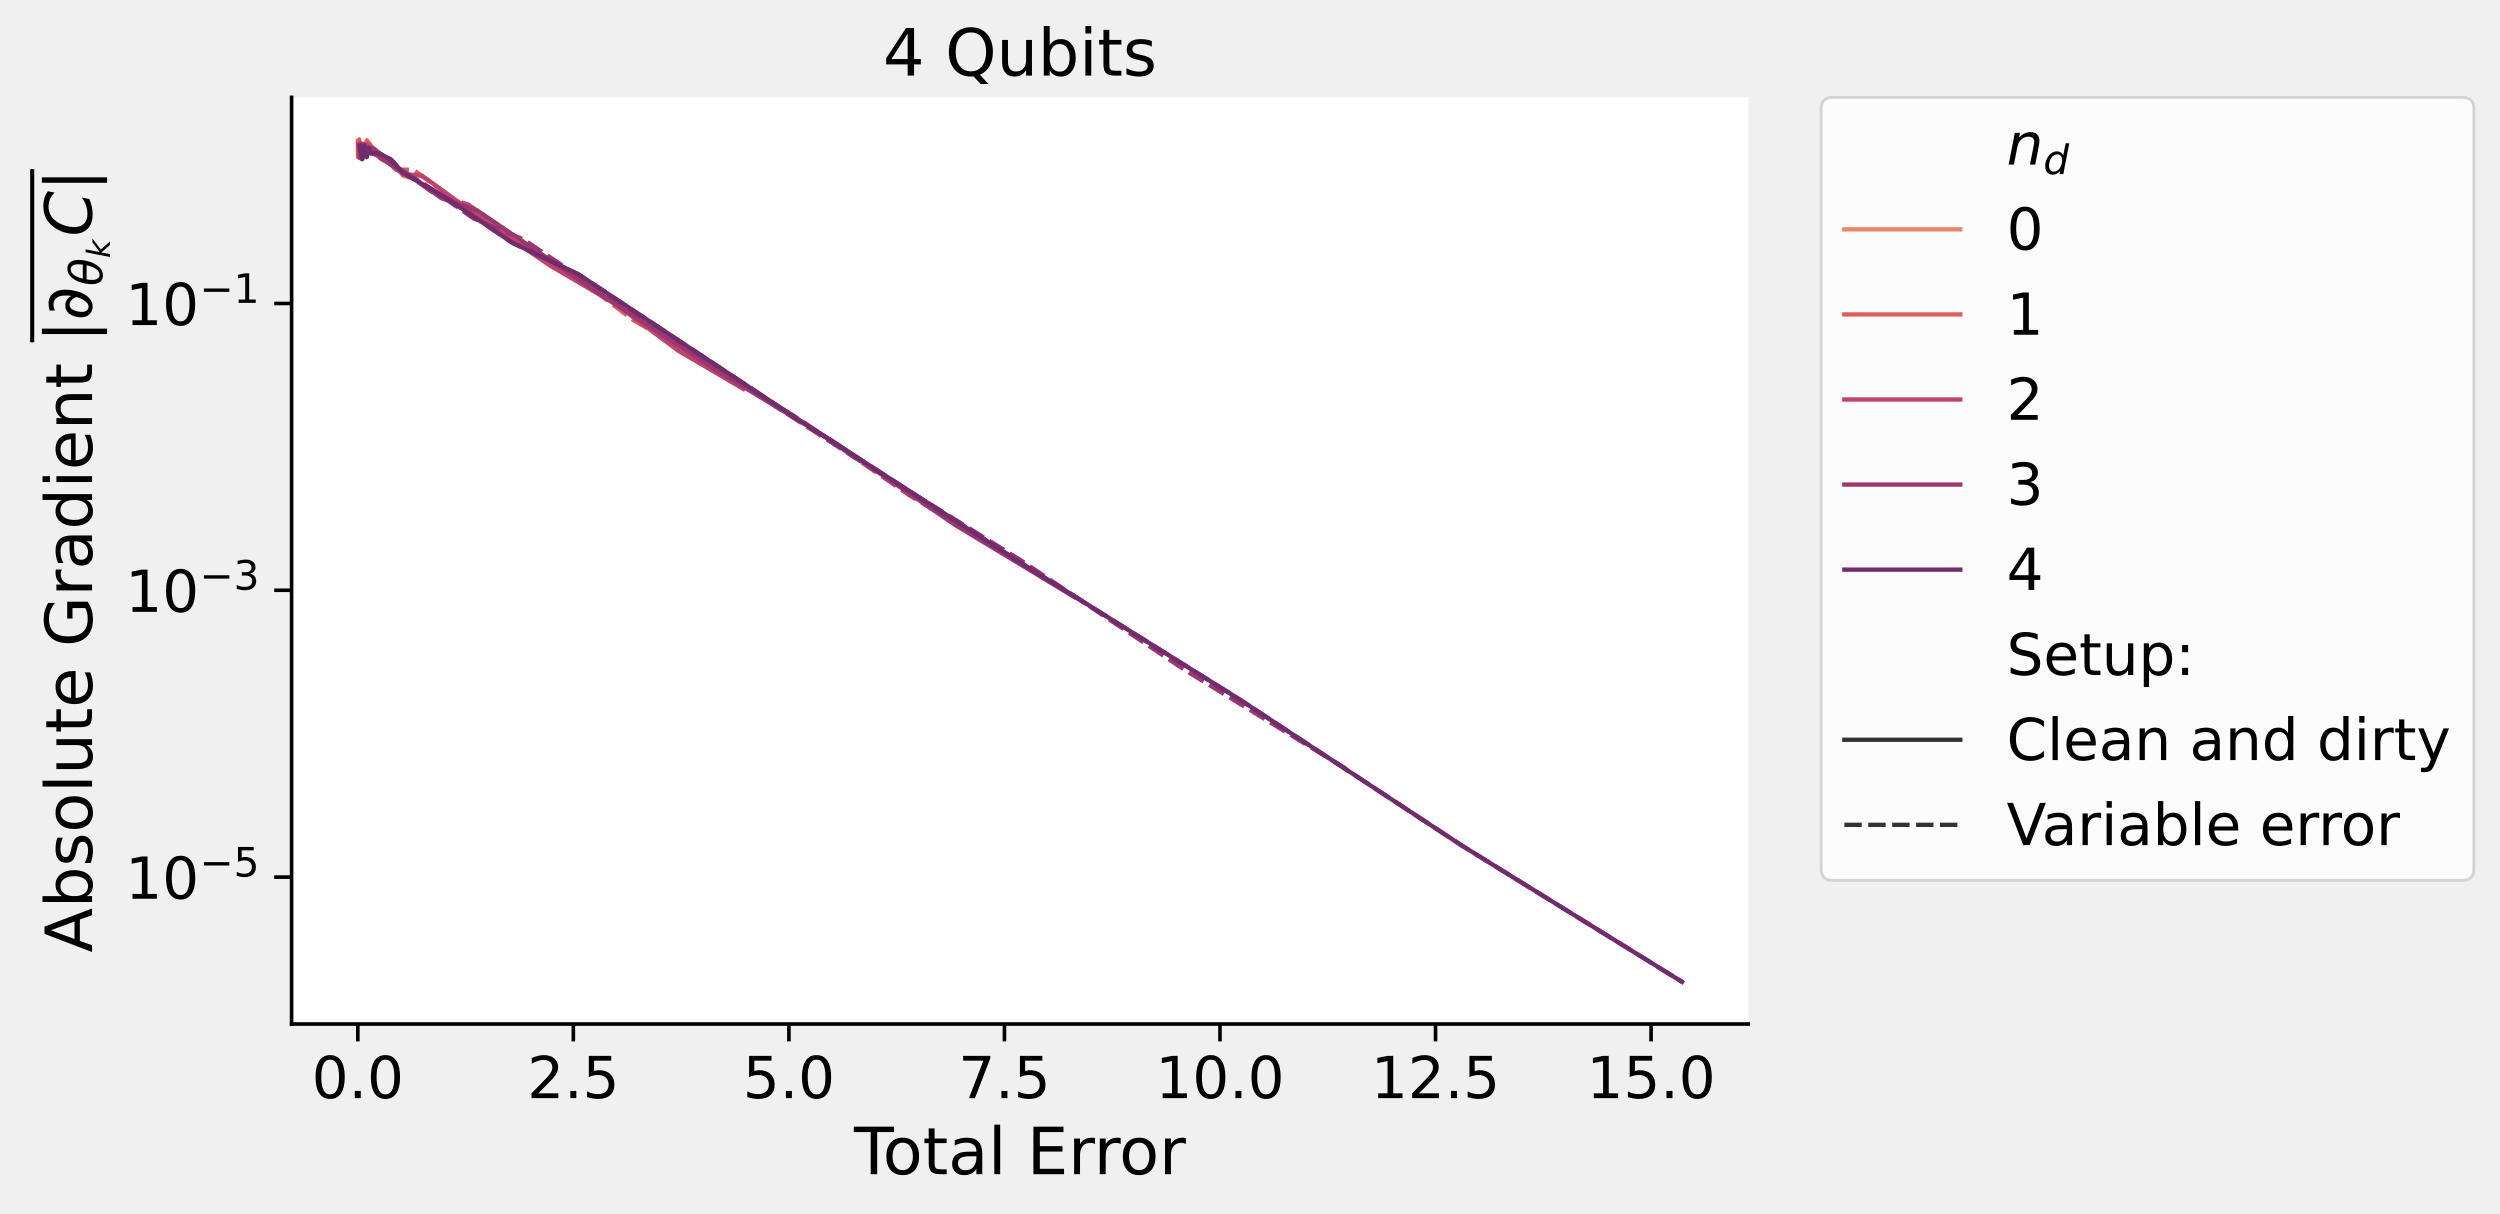
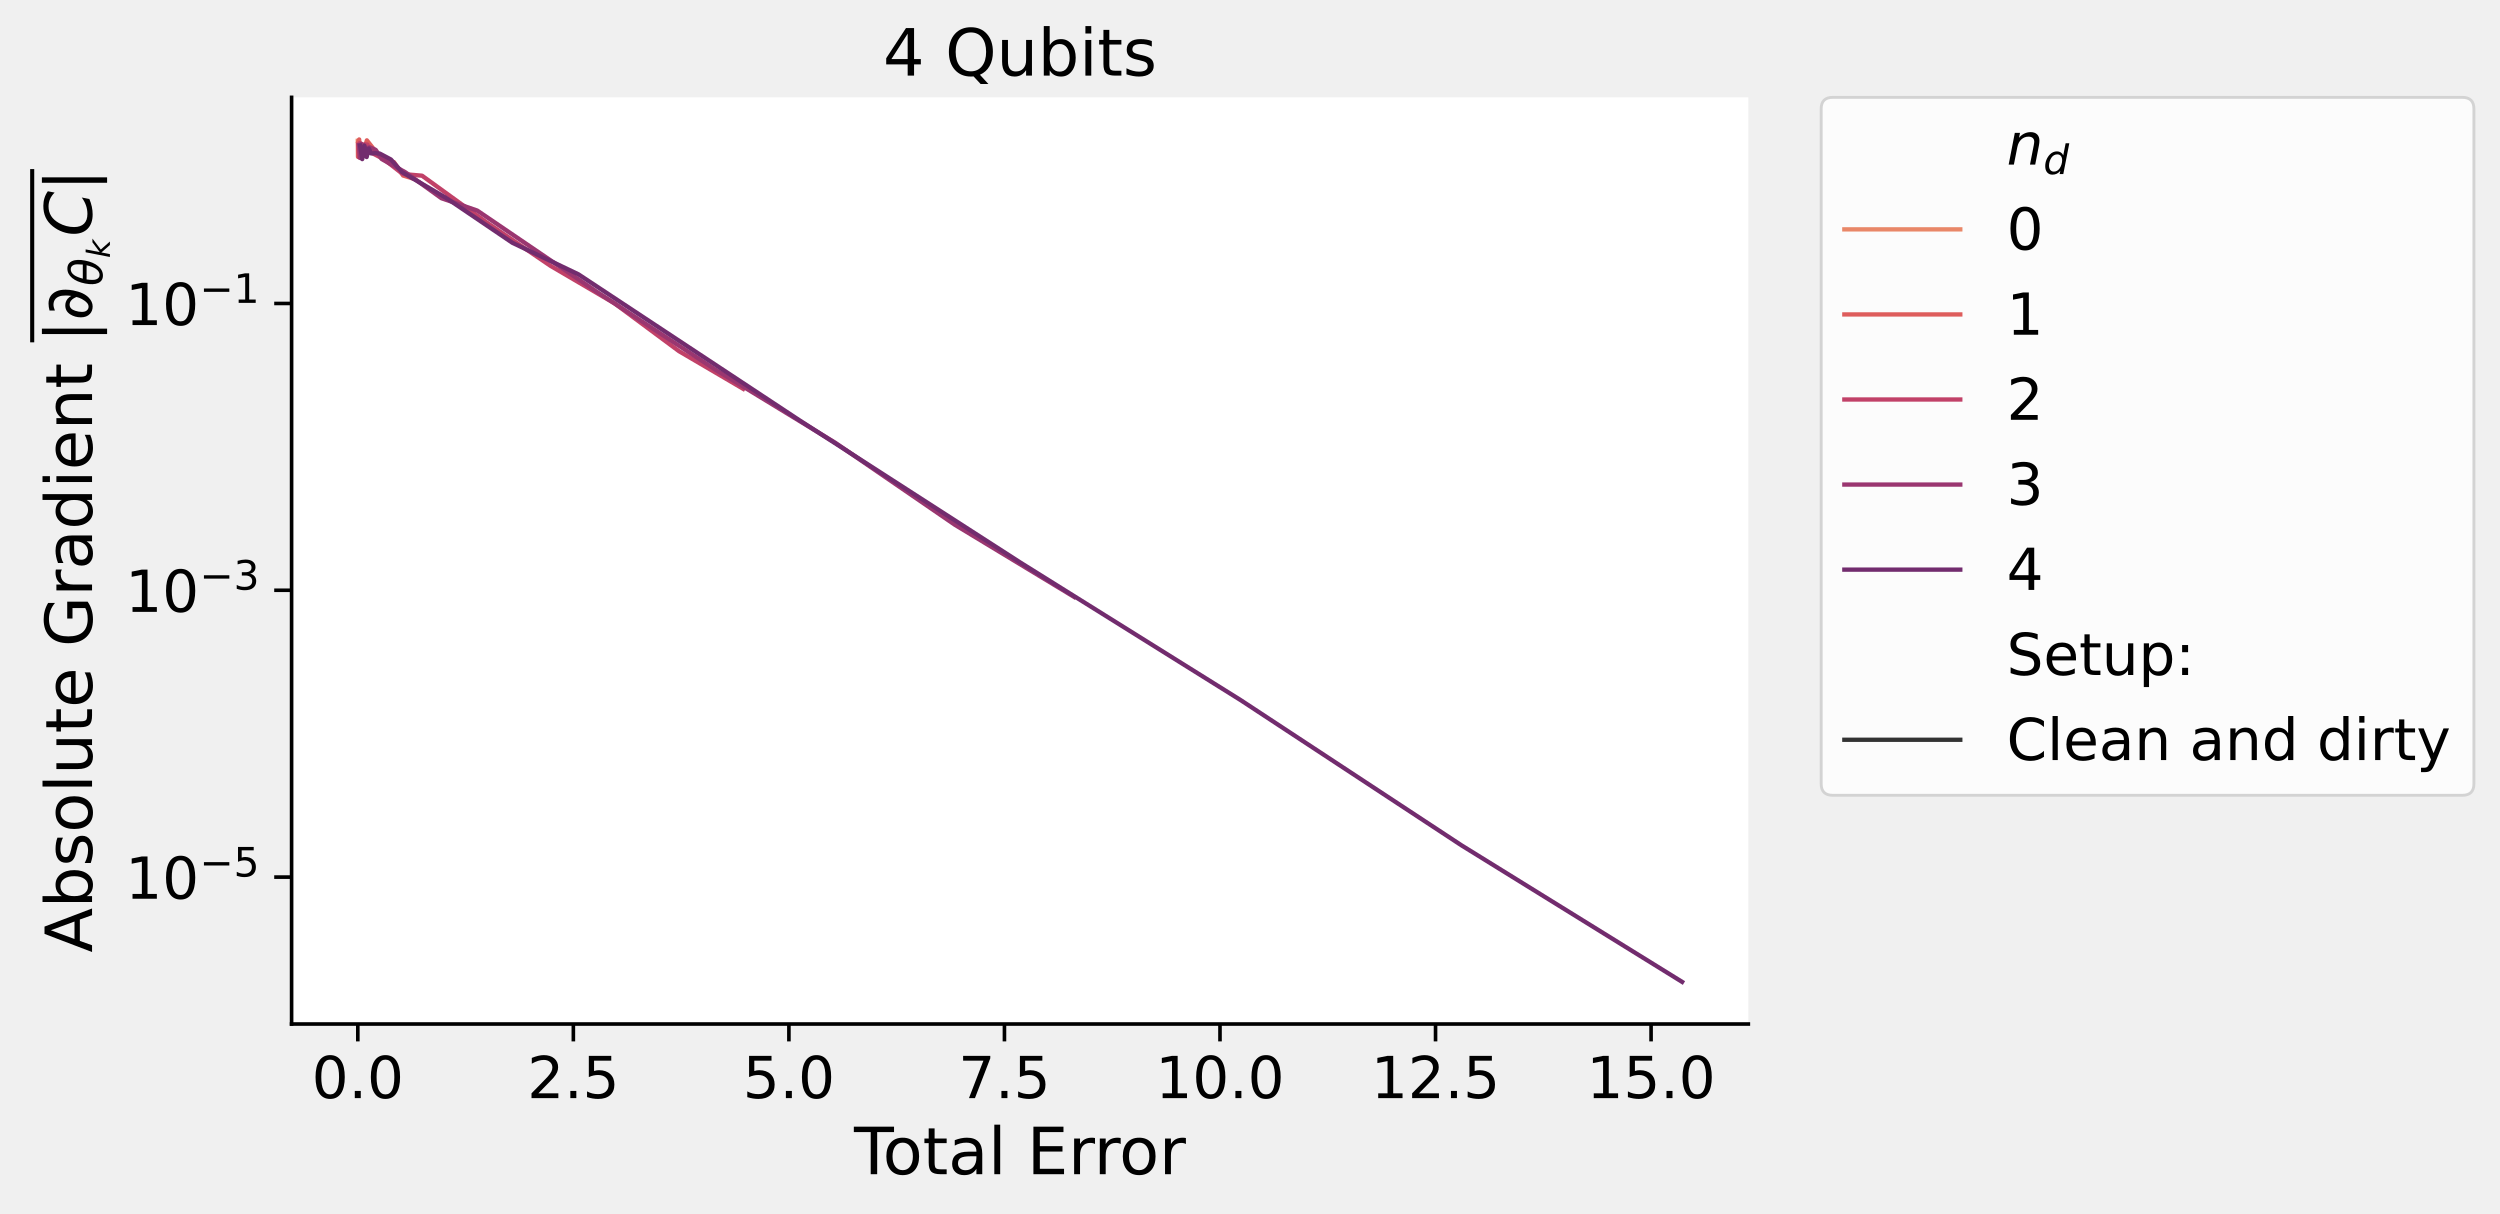
<svg xmlns="http://www.w3.org/2000/svg" xmlns:xlink="http://www.w3.org/1999/xlink" height="335.103pt" version="1.1" viewBox="0 0 690.168 335.103" width="690.168pt">
  <defs>
    <style type="text/css">*{stroke-linecap:butt;stroke-linejoin:round;}</style>
  </defs>
  <g id="figure_1">
    <g id="patch_1">
      <path d="M 0 335.103  L 690.168 335.103  L 690.168 0  L 0 0  z " style="fill:none;" />
    </g>
    <g id="axes_1">
      <g id="patch_2">
        <path d="M 80.5 282.697  L 482.658 282.697  L 482.658 26.877  L 80.5 26.877  z " style="fill:#ffffff;" />
      </g>
      <g id="matplotlib.axis_1">
        <g id="xtick_1">
          <g id="line2d_1">
            <defs>
-               <path d="M 0 0  L 0 4.8  " id="mf85aff0463" style="stroke:#000000;" />
-             </defs>
-             <g>
-               <use style="stroke:#000000;" x="98.78" xlink:href="#mf85aff0463" y="282.697" />
+               <path d="M 0 0  L 0 4.8  " id="m9e0f12963d" style="stroke:#000000;" />
+             </defs>
+             <g>
+               <use style="stroke:#000000;" x="98.78" xlink:href="#m9e0f12963d" y="282.697" />
            </g>
          </g>
          <g id="text_1">
            <g transform="translate(86.05741 303.1547)scale(0.16 -0.16)">
              <defs>
                <path d="M 2034 4250  Q 1547 4250 1301 3770  Q 1056 3291 1056 2328  Q 1056 1369 1301 889  Q 1547 409 2034 409  Q 2525 409 2770 889  Q 3016 1369 3016 2328  Q 3016 3291 2770 3770  Q 2525 4250 2034 4250  z M 2034 4750  Q 2819 4750 3233 4129  Q 3647 3509 3647 2328  Q 3647 1150 3233 529  Q 2819 -91 2034 -91  Q 1250 -91 836 529  Q 422 1150 422 2328  Q 422 3509 836 4129  Q 1250 4750 2034 4750  z " id="DejaVuSans-30" transform="scale(0.015625)" />
                <path d="M 684 794  L 1344 794  L 1344 0  L 684 0  L 684 794  z " id="DejaVuSans-2e" transform="scale(0.015625)" />
              </defs>
              <use xlink:href="#DejaVuSans-30" />
              <use x="63.623" xlink:href="#DejaVuSans-2e" />
              <use x="95.41" xlink:href="#DejaVuSans-30" />
            </g>
          </g>
        </g>
        <g id="xtick_2">
          <g id="line2d_2">
            <g>
-               <use style="stroke:#000000;" x="158.285" xlink:href="#mf85aff0463" y="282.697" />
+               <use style="stroke:#000000;" x="158.285" xlink:href="#m9e0f12963d" y="282.697" />
            </g>
          </g>
          <g id="text_2">
            <g transform="translate(145.5623 303.1547)scale(0.16 -0.16)">
              <defs>
                <path d="M 1228 531  L 3431 531  L 3431 0  L 469 0  L 469 531  Q 828 903 1448 1529  Q 2069 2156 2228 2338  Q 2531 2678 2651 2914  Q 2772 3150 2772 3378  Q 2772 3750 2511 3984  Q 2250 4219 1831 4219  Q 1534 4219 1204 4116  Q 875 4013 500 3803  L 500 4441  Q 881 4594 1212 4672  Q 1544 4750 1819 4750  Q 2544 4750 2975 4387  Q 3406 4025 3406 3419  Q 3406 3131 3298 2873  Q 3191 2616 2906 2266  Q 2828 2175 2409 1742  Q 1991 1309 1228 531  z " id="DejaVuSans-32" transform="scale(0.015625)" />
                <path d="M 691 4666  L 3169 4666  L 3169 4134  L 1269 4134  L 1269 2991  Q 1406 3038 1543 3061  Q 1681 3084 1819 3084  Q 2600 3084 3056 2656  Q 3513 2228 3513 1497  Q 3513 744 3044 326  Q 2575 -91 1722 -91  Q 1428 -91 1123 -41  Q 819 9 494 109  L 494 744  Q 775 591 1075 516  Q 1375 441 1709 441  Q 2250 441 2565 725  Q 2881 1009 2881 1497  Q 2881 1984 2565 2268  Q 2250 2553 1709 2553  Q 1456 2553 1204 2497  Q 953 2441 691 2322  L 691 4666  z " id="DejaVuSans-35" transform="scale(0.015625)" />
              </defs>
              <use xlink:href="#DejaVuSans-32" />
              <use x="63.623" xlink:href="#DejaVuSans-2e" />
              <use x="95.41" xlink:href="#DejaVuSans-35" />
            </g>
          </g>
        </g>
        <g id="xtick_3">
          <g id="line2d_3">
            <g>
-               <use style="stroke:#000000;" x="217.79" xlink:href="#mf85aff0463" y="282.697" />
+               <use style="stroke:#000000;" x="217.79" xlink:href="#m9e0f12963d" y="282.697" />
            </g>
          </g>
          <g id="text_3">
            <g transform="translate(205.0672 303.1547)scale(0.16 -0.16)">
              <use xlink:href="#DejaVuSans-35" />
              <use x="63.623" xlink:href="#DejaVuSans-2e" />
              <use x="95.41" xlink:href="#DejaVuSans-30" />
            </g>
          </g>
        </g>
        <g id="xtick_4">
          <g id="line2d_4">
            <g>
-               <use style="stroke:#000000;" x="277.295" xlink:href="#mf85aff0463" y="282.697" />
+               <use style="stroke:#000000;" x="277.295" xlink:href="#m9e0f12963d" y="282.697" />
            </g>
          </g>
          <g id="text_4">
            <g transform="translate(264.5721 303.1547)scale(0.16 -0.16)">
              <defs>
                <path d="M 525 4666  L 3525 4666  L 3525 4397  L 1831 0  L 1172 0  L 2766 4134  L 525 4134  L 525 4666  z " id="DejaVuSans-37" transform="scale(0.015625)" />
              </defs>
              <use xlink:href="#DejaVuSans-37" />
              <use x="63.623" xlink:href="#DejaVuSans-2e" />
              <use x="95.41" xlink:href="#DejaVuSans-35" />
            </g>
          </g>
        </g>
        <g id="xtick_5">
          <g id="line2d_5">
            <g>
-               <use style="stroke:#000000;" x="336.8" xlink:href="#mf85aff0463" y="282.697" />
+               <use style="stroke:#000000;" x="336.8" xlink:href="#m9e0f12963d" y="282.697" />
            </g>
          </g>
          <g id="text_5">
            <g transform="translate(318.987 303.1547)scale(0.16 -0.16)">
              <defs>
                <path d="M 794 531  L 1825 531  L 1825 4091  L 703 3866  L 703 4441  L 1819 4666  L 2450 4666  L 2450 531  L 3481 531  L 3481 0  L 794 0  L 794 531  z " id="DejaVuSans-31" transform="scale(0.015625)" />
              </defs>
              <use xlink:href="#DejaVuSans-31" />
              <use x="63.623" xlink:href="#DejaVuSans-30" />
              <use x="127.246" xlink:href="#DejaVuSans-2e" />
              <use x="159.033" xlink:href="#DejaVuSans-30" />
            </g>
          </g>
        </g>
        <g id="xtick_6">
          <g id="line2d_6">
            <g>
-               <use style="stroke:#000000;" x="396.304" xlink:href="#mf85aff0463" y="282.697" />
+               <use style="stroke:#000000;" x="396.304" xlink:href="#m9e0f12963d" y="282.697" />
            </g>
          </g>
          <g id="text_6">
            <g transform="translate(378.4919 303.1547)scale(0.16 -0.16)">
              <use xlink:href="#DejaVuSans-31" />
              <use x="63.623" xlink:href="#DejaVuSans-32" />
              <use x="127.246" xlink:href="#DejaVuSans-2e" />
              <use x="159.033" xlink:href="#DejaVuSans-35" />
            </g>
          </g>
        </g>
        <g id="xtick_7">
          <g id="line2d_7">
            <g>
-               <use style="stroke:#000000;" x="455.809" xlink:href="#mf85aff0463" y="282.697" />
+               <use style="stroke:#000000;" x="455.809" xlink:href="#m9e0f12963d" y="282.697" />
            </g>
          </g>
          <g id="text_7">
            <g transform="translate(437.9968 303.1547)scale(0.16 -0.16)">
              <use xlink:href="#DejaVuSans-31" />
              <use x="63.623" xlink:href="#DejaVuSans-35" />
              <use x="127.246" xlink:href="#DejaVuSans-2e" />
              <use x="159.033" xlink:href="#DejaVuSans-30" />
            </g>
          </g>
        </g>
        <g id="text_8">
          <g transform="translate(235.7676 324.1594)scale(0.18 -0.18)">
            <defs>
              <path d="M -19 4666  L 3928 4666  L 3928 4134  L 2272 4134  L 2272 0  L 1638 0  L 1638 4134  L -19 4134  L -19 4666  z " id="DejaVuSans-54" transform="scale(0.015625)" />
              <path d="M 1959 3097  Q 1497 3097 1228 2736  Q 959 2375 959 1747  Q 959 1119 1226 758  Q 1494 397 1959 397  Q 2419 397 2687 759  Q 2956 1122 2956 1747  Q 2956 2369 2687 2733  Q 2419 3097 1959 3097  z M 1959 3584  Q 2709 3584 3137 3096  Q 3566 2609 3566 1747  Q 3566 888 3137 398  Q 2709 -91 1959 -91  Q 1206 -91 779 398  Q 353 888 353 1747  Q 353 2609 779 3096  Q 1206 3584 1959 3584  z " id="DejaVuSans-6f" transform="scale(0.015625)" />
              <path d="M 1172 4494  L 1172 3500  L 2356 3500  L 2356 3053  L 1172 3053  L 1172 1153  Q 1172 725 1289 603  Q 1406 481 1766 481  L 2356 481  L 2356 0  L 1766 0  Q 1100 0 847 248  Q 594 497 594 1153  L 594 3053  L 172 3053  L 172 3500  L 594 3500  L 594 4494  L 1172 4494  z " id="DejaVuSans-74" transform="scale(0.015625)" />
              <path d="M 2194 1759  Q 1497 1759 1228 1600  Q 959 1441 959 1056  Q 959 750 1161 570  Q 1363 391 1709 391  Q 2188 391 2477 730  Q 2766 1069 2766 1631  L 2766 1759  L 2194 1759  z M 3341 1997  L 3341 0  L 2766 0  L 2766 531  Q 2569 213 2275 61  Q 1981 -91 1556 -91  Q 1019 -91 701 211  Q 384 513 384 1019  Q 384 1609 779 1909  Q 1175 2209 1959 2209  L 2766 2209  L 2766 2266  Q 2766 2663 2505 2880  Q 2244 3097 1772 3097  Q 1472 3097 1187 3025  Q 903 2953 641 2809  L 641 3341  Q 956 3463 1253 3523  Q 1550 3584 1831 3584  Q 2591 3584 2966 3190  Q 3341 2797 3341 1997  z " id="DejaVuSans-61" transform="scale(0.015625)" />
              <path d="M 603 4863  L 1178 4863  L 1178 0  L 603 0  L 603 4863  z " id="DejaVuSans-6c" transform="scale(0.015625)" />
              <path id="DejaVuSans-20" transform="scale(0.015625)" />
              <path d="M 628 4666  L 3578 4666  L 3578 4134  L 1259 4134  L 1259 2753  L 3481 2753  L 3481 2222  L 1259 2222  L 1259 531  L 3634 531  L 3634 0  L 628 0  L 628 4666  z " id="DejaVuSans-45" transform="scale(0.015625)" />
              <path d="M 2631 2963  Q 2534 3019 2420 3045  Q 2306 3072 2169 3072  Q 1681 3072 1420 2755  Q 1159 2438 1159 1844  L 1159 0  L 581 0  L 581 3500  L 1159 3500  L 1159 2956  Q 1341 3275 1631 3429  Q 1922 3584 2338 3584  Q 2397 3584 2469 3576  Q 2541 3569 2628 3553  L 2631 2963  z " id="DejaVuSans-72" transform="scale(0.015625)" />
            </defs>
            <use xlink:href="#DejaVuSans-54" />
            <use x="44.084" xlink:href="#DejaVuSans-6f" />
            <use x="105.266" xlink:href="#DejaVuSans-74" />
            <use x="144.475" xlink:href="#DejaVuSans-61" />
            <use x="205.754" xlink:href="#DejaVuSans-6c" />
            <use x="233.537" xlink:href="#DejaVuSans-20" />
            <use x="265.324" xlink:href="#DejaVuSans-45" />
            <use x="328.508" xlink:href="#DejaVuSans-72" />
            <use x="367.871" xlink:href="#DejaVuSans-72" />
            <use x="406.734" xlink:href="#DejaVuSans-6f" />
            <use x="467.916" xlink:href="#DejaVuSans-72" />
          </g>
        </g>
      </g>
      <g id="matplotlib.axis_2">
        <g id="ytick_1">
          <g id="line2d_8">
            <defs>
-               <path d="M 0 0  L -4.8 0  " id="mb37380de6e" style="stroke:#000000;" />
-             </defs>
-             <g>
-               <use style="stroke:#000000;" x="80.5" xlink:href="#mb37380de6e" y="242.139" />
+               <path d="M 0 0  L -4.8 0  " id="me95f4ffaa4" style="stroke:#000000;" />
+             </defs>
+             <g>
+               <use style="stroke:#000000;" x="80.5" xlink:href="#me95f4ffaa4" y="242.139" />
            </g>
          </g>
          <g id="text_9">
            <g transform="translate(34.6 248.2174)scale(0.16 -0.16)">
              <defs>
                <path d="M 678 2272  L 4684 2272  L 4684 1741  L 678 1741  L 678 2272  z " id="DejaVuSans-2212" transform="scale(0.015625)" />
              </defs>
              <use transform="translate(0 0.684375)" xlink:href="#DejaVuSans-31" />
              <use transform="translate(63.62305 0.684375)" xlink:href="#DejaVuSans-30" />
              <use transform="translate(128.2031 38.96563)scale(0.7)" xlink:href="#DejaVuSans-2212" />
              <use transform="translate(186.8555 38.96563)scale(0.7)" xlink:href="#DejaVuSans-35" />
            </g>
          </g>
        </g>
        <g id="ytick_2">
          <g id="line2d_9">
            <g>
-               <use style="stroke:#000000;" x="80.5" xlink:href="#mb37380de6e" y="162.955" />
+               <use style="stroke:#000000;" x="80.5" xlink:href="#me95f4ffaa4" y="162.955" />
            </g>
          </g>
          <g id="text_10">
            <g transform="translate(34.6 169.0339)scale(0.16 -0.16)">
              <defs>
                <path d="M 2597 2516  Q 3050 2419 3304 2112  Q 3559 1806 3559 1356  Q 3559 666 3084 287  Q 2609 -91 1734 -91  Q 1441 -91 1130 -33  Q 819 25 488 141  L 488 750  Q 750 597 1062 519  Q 1375 441 1716 441  Q 2309 441 2620 675  Q 2931 909 2931 1356  Q 2931 1769 2642 2001  Q 2353 2234 1838 2234  L 1294 2234  L 1294 2753  L 1863 2753  Q 2328 2753 2575 2939  Q 2822 3125 2822 3475  Q 2822 3834 2567 4026  Q 2313 4219 1838 4219  Q 1578 4219 1281 4162  Q 984 4106 628 3988  L 628 4550  Q 988 4650 1302 4700  Q 1616 4750 1894 4750  Q 2613 4750 3031 4423  Q 3450 4097 3450 3541  Q 3450 3153 3228 2886  Q 3006 2619 2597 2516  z " id="DejaVuSans-33" transform="scale(0.015625)" />
              </defs>
              <use transform="translate(0 0.765625)" xlink:href="#DejaVuSans-31" />
              <use transform="translate(63.62305 0.765625)" xlink:href="#DejaVuSans-30" />
              <use transform="translate(128.2031 39.04688)scale(0.7)" xlink:href="#DejaVuSans-2212" />
              <use transform="translate(186.8555 39.04688)scale(0.7)" xlink:href="#DejaVuSans-33" />
            </g>
          </g>
        </g>
        <g id="ytick_3">
          <g id="line2d_10">
            <g>
-               <use style="stroke:#000000;" x="80.5" xlink:href="#mb37380de6e" y="83.772" />
+               <use style="stroke:#000000;" x="80.5" xlink:href="#me95f4ffaa4" y="83.772" />
            </g>
          </g>
          <g id="text_11">
            <g transform="translate(34.6 89.85038)scale(0.16 -0.16)">
              <use transform="translate(0 0.684375)" xlink:href="#DejaVuSans-31" />
              <use transform="translate(63.62305 0.684375)" xlink:href="#DejaVuSans-30" />
              <use transform="translate(128.2031 38.96563)scale(0.7)" xlink:href="#DejaVuSans-2212" />
              <use transform="translate(186.8555 38.96563)scale(0.7)" xlink:href="#DejaVuSans-31" />
            </g>
          </g>
        </g>
        <g id="text_12">
          <g transform="translate(25.56 262.9672)rotate(-90)scale(0.18 -0.18)">
            <defs>
              <path d="M 2188 4044  L 1331 1722  L 3047 1722  L 2188 4044  z M 1831 4666  L 2547 4666  L 4325 0  L 3669 0  L 3244 1197  L 1141 1197  L 716 0  L 50 0  L 1831 4666  z " id="DejaVuSans-41" transform="scale(0.015625)" />
              <path d="M 3116 1747  Q 3116 2381 2855 2742  Q 2594 3103 2138 3103  Q 1681 3103 1420 2742  Q 1159 2381 1159 1747  Q 1159 1113 1420 752  Q 1681 391 2138 391  Q 2594 391 2855 752  Q 3116 1113 3116 1747  z M 1159 2969  Q 1341 3281 1617 3432  Q 1894 3584 2278 3584  Q 2916 3584 3314 3078  Q 3713 2572 3713 1747  Q 3713 922 3314 415  Q 2916 -91 2278 -91  Q 1894 -91 1617 61  Q 1341 213 1159 525  L 1159 0  L 581 0  L 581 4863  L 1159 4863  L 1159 2969  z " id="DejaVuSans-62" transform="scale(0.015625)" />
              <path d="M 2834 3397  L 2834 2853  Q 2591 2978 2328 3040  Q 2066 3103 1784 3103  Q 1356 3103 1142 2972  Q 928 2841 928 2578  Q 928 2378 1081 2264  Q 1234 2150 1697 2047  L 1894 2003  Q 2506 1872 2764 1633  Q 3022 1394 3022 966  Q 3022 478 2636 193  Q 2250 -91 1575 -91  Q 1294 -91 989 -36  Q 684 19 347 128  L 347 722  Q 666 556 975 473  Q 1284 391 1588 391  Q 1994 391 2212 530  Q 2431 669 2431 922  Q 2431 1156 2273 1281  Q 2116 1406 1581 1522  L 1381 1569  Q 847 1681 609 1914  Q 372 2147 372 2553  Q 372 3047 722 3315  Q 1072 3584 1716 3584  Q 2034 3584 2315 3537  Q 2597 3491 2834 3397  z " id="DejaVuSans-73" transform="scale(0.015625)" />
              <path d="M 544 1381  L 544 3500  L 1119 3500  L 1119 1403  Q 1119 906 1312 657  Q 1506 409 1894 409  Q 2359 409 2629 706  Q 2900 1003 2900 1516  L 2900 3500  L 3475 3500  L 3475 0  L 2900 0  L 2900 538  Q 2691 219 2414 64  Q 2138 -91 1772 -91  Q 1169 -91 856 284  Q 544 659 544 1381  z M 1991 3584  L 1991 3584  z " id="DejaVuSans-75" transform="scale(0.015625)" />
              <path d="M 3597 1894  L 3597 1613  L 953 1613  Q 991 1019 1311 708  Q 1631 397 2203 397  Q 2534 397 2845 478  Q 3156 559 3463 722  L 3463 178  Q 3153 47 2828 -22  Q 2503 -91 2169 -91  Q 1331 -91 842 396  Q 353 884 353 1716  Q 353 2575 817 3079  Q 1281 3584 2069 3584  Q 2775 3584 3186 3129  Q 3597 2675 3597 1894  z M 3022 2063  Q 3016 2534 2758 2815  Q 2500 3097 2075 3097  Q 1594 3097 1305 2825  Q 1016 2553 972 2059  L 3022 2063  z " id="DejaVuSans-65" transform="scale(0.015625)" />
              <path d="M 3809 666  L 3809 1919  L 2778 1919  L 2778 2438  L 4434 2438  L 4434 434  Q 4069 175 3628 42  Q 3188 -91 2688 -91  Q 1594 -91 976 548  Q 359 1188 359 2328  Q 359 3472 976 4111  Q 1594 4750 2688 4750  Q 3144 4750 3555 4637  Q 3966 4525 4313 4306  L 4313 3634  Q 3963 3931 3569 4081  Q 3175 4231 2741 4231  Q 1884 4231 1454 3753  Q 1025 3275 1025 2328  Q 1025 1384 1454 906  Q 1884 428 2741 428  Q 3075 428 3337 486  Q 3600 544 3809 666  z " id="DejaVuSans-47" transform="scale(0.015625)" />
              <path d="M 2906 2969  L 2906 4863  L 3481 4863  L 3481 0  L 2906 0  L 2906 525  Q 2725 213 2448 61  Q 2172 -91 1784 -91  Q 1150 -91 751 415  Q 353 922 353 1747  Q 353 2572 751 3078  Q 1150 3584 1784 3584  Q 2172 3584 2448 3432  Q 2725 3281 2906 2969  z M 947 1747  Q 947 1113 1208 752  Q 1469 391 1925 391  Q 2381 391 2643 752  Q 2906 1113 2906 1747  Q 2906 2381 2643 2742  Q 2381 3103 1925 3103  Q 1469 3103 1208 2742  Q 947 2381 947 1747  z " id="DejaVuSans-64" transform="scale(0.015625)" />
              <path d="M 603 3500  L 1178 3500  L 1178 0  L 603 0  L 603 3500  z M 603 4863  L 1178 4863  L 1178 4134  L 603 4134  L 603 4863  z " id="DejaVuSans-69" transform="scale(0.015625)" />
              <path d="M 3513 2113  L 3513 0  L 2938 0  L 2938 2094  Q 2938 2591 2744 2837  Q 2550 3084 2163 3084  Q 1697 3084 1428 2787  Q 1159 2491 1159 1978  L 1159 0  L 581 0  L 581 3500  L 1159 3500  L 1159 2956  Q 1366 3272 1645 3428  Q 1925 3584 2291 3584  Q 2894 3584 3203 3211  Q 3513 2838 3513 2113  z " id="DejaVuSans-6e" transform="scale(0.015625)" />
              <path d="M 1344 4891  L 1344 -1509  L 813 -1509  L 813 4891  L 1344 4891  z " id="DejaVuSans-7c" transform="scale(0.015625)" />
              <path d="M 1366 -91  Q 925 -91 638 175  Q 297 491 297 1063  Q 297 1656 597 2119  Q 906 2594 1463 2594  Q 1828 2594 2116 2366  Q 2284 2231 2400 2006  Q 2441 2259 2441 2547  Q 2441 2969 2341 3213  Q 2119 3753 1531 3753  Q 1309 3753 966 3616  L 966 4141  Q 1328 4238 1653 4238  Q 2491 4238 2847 3469  Q 3013 3106 3013 2566  Q 3013 2213 2934 1803  Q 2738 778 2228 291  Q 1828 -91 1366 -91  z M 831 969  Q 831 656 969 488  Q 1116 309 1341 309  Q 1541 309 1700 450  Q 1925 644 2091 959  Q 2228 1219 2297 1497  Q 2019 2169 1538 2169  Q 1125 2169 944 1625  Q 831 1288 831 969  z " id="DejaVuSans-2202" transform="scale(0.015625)" />
              <path d="M 2913 2219  L 925 2219  Q 791 1284 928 888  Q 1100 400 1566 400  Q 2034 400 2391 891  Q 2703 1322 2913 2219  z M 3009 2750  Q 3094 3638 2984 3950  Q 2813 4444 2353 4444  Q 1875 4444 1525 3956  Q 1250 3563 1034 2750  L 3009 2750  z M 2444 4913  Q 3194 4913 3494 4250  Q 3794 3591 3566 2422  Q 3341 1256 2781 594  Q 2225 -72 1475 -72  Q 722 -72 425 594  Q 128 1256 353 2422  Q 581 3591 1134 4250  Q 1691 4913 2444 4913  z " id="DejaVuSans-Oblique-3b8" transform="scale(0.015625)" />
              <path d="M 1172 4863  L 1747 4863  L 1197 2028  L 3169 3500  L 3916 3500  L 1716 1825  L 3322 0  L 2625 0  L 1131 1709  L 800 0  L 225 0  L 1172 4863  z " id="DejaVuSans-Oblique-6b" transform="scale(0.015625)" />
              <path d="M 4447 4306  L 4319 3641  Q 4019 3944 3683 4091  Q 3347 4238 2956 4238  Q 2422 4238 2017 3981  Q 1613 3725 1319 3200  Q 1131 2863 1032 2486  Q 934 2109 934 1728  Q 934 1091 1264 756  Q 1594 422 2222 422  Q 2656 422 3056 561  Q 3456 700 3834 978  L 3688 231  Q 3316 72 2936 -9  Q 2556 -91 2175 -91  Q 1278 -91 773 396  Q 269 884 269 1753  Q 269 2309 461 2846  Q 653 3384 1013 3828  Q 1394 4300 1883 4525  Q 2372 4750 3022 4750  Q 3422 4750 3780 4639  Q 4138 4528 4447 4306  z " id="DejaVuSans-Oblique-43" transform="scale(0.015625)" />
            </defs>
            <use transform="translate(0 0.828125)" xlink:href="#DejaVuSans-41" />
            <use transform="translate(68.4082 0.828125)" xlink:href="#DejaVuSans-62" />
            <use transform="translate(131.8848 0.828125)" xlink:href="#DejaVuSans-73" />
            <use transform="translate(183.9844 0.828125)" xlink:href="#DejaVuSans-6f" />
            <use transform="translate(245.166 0.828125)" xlink:href="#DejaVuSans-6c" />
            <use transform="translate(272.9492 0.828125)" xlink:href="#DejaVuSans-75" />
            <use transform="translate(336.3281 0.828125)" xlink:href="#DejaVuSans-74" />
            <use transform="translate(375.5371 0.828125)" xlink:href="#DejaVuSans-65" />
            <use transform="translate(437.0605 0.828125)" xlink:href="#DejaVuSans-20" />
            <use transform="translate(468.8477 0.828125)" xlink:href="#DejaVuSans-47" />
            <use transform="translate(546.3379 0.828125)" xlink:href="#DejaVuSans-72" />
            <use transform="translate(587.4512 0.828125)" xlink:href="#DejaVuSans-61" />
            <use transform="translate(648.7305 0.828125)" xlink:href="#DejaVuSans-64" />
            <use transform="translate(712.207 0.828125)" xlink:href="#DejaVuSans-69" />
            <use transform="translate(739.9902 0.828125)" xlink:href="#DejaVuSans-65" />
            <use transform="translate(801.5137 0.828125)" xlink:href="#DejaVuSans-6e" />
            <use transform="translate(864.8926 0.828125)" xlink:href="#DejaVuSans-74" />
            <use transform="translate(904.1016 0.828125)" xlink:href="#DejaVuSans-20" />
            <use transform="translate(935.8887 1.328125)" xlink:href="#DejaVuSans-7c" />
            <use transform="translate(969.5801 1.328125)" xlink:href="#DejaVuSans-2202" />
            <use transform="translate(1022.246 -15.07812)scale(0.7)" xlink:href="#DejaVuSans-Oblique-3b8" />
            <use transform="translate(1065.073 -26.5625)scale(0.49)" xlink:href="#DejaVuSans-Oblique-6b" />
            <use transform="translate(1098.098 1.328125)" xlink:href="#DejaVuSans-Oblique-43" />
            <use transform="translate(1167.922 1.328125)" xlink:href="#DejaVuSans-7c" />
            <path d="M 935.889 89.5  L 935.889 95.75  L 1201.613 95.75  L 1201.613 89.5  L 935.889 89.5  z " />
          </g>
        </g>
      </g>
      <g id="line2d_11">
-         <path clip-path="url(#p037c121b50)" d="M 98.78 38.888  " style="fill:none;stroke:#e98768;stroke-linecap:square;stroke-width:1.2;" />
+         <path clip-path="url(#pb168237125)" d="M 98.78 38.888  " style="fill:none;stroke:#e98768;stroke-linecap:square;stroke-width:1.2;" />
      </g>
      <g id="line2d_12">
-         <path clip-path="url(#p037c121b50)" d="M 98.78 39.46  " style="fill:none;stroke:#e98768;stroke-dasharray:4.8,1.8;stroke-dashoffset:0;stroke-width:1.2;" />
+         <path clip-path="url(#pb168237125)" d="M 98.805 39.887  L 98.83 43.304  L 98.855 39.208  L 98.88 42.061  L 98.905 39.181  L 98.93 40.234  L 98.98 39.419  L 99.03 38.883  L 99.155 38.505  L 99.28 40.052  L 99.78 40.002  L 100.529 41.22  L 101.279 38.748  L 103.778 41.901  L 106.278 44.128  L 108.777 44.774  L 111.276 48.456  L 113.775 49.218  " style="fill:none;stroke:#de5d5c;stroke-linecap:square;stroke-width:1.2;" />
      </g>
      <g id="line2d_13">
-         <path clip-path="url(#p037c121b50)" d="M 98.805 39.887  L 98.83 43.304  L 98.855 39.208  L 98.88 42.061  L 98.905 39.181  L 98.93 40.234  L 98.98 39.419  L 99.03 38.883  L 99.155 38.505  L 99.28 40.052  L 99.78 40.002  L 100.529 41.22  L 101.279 38.748  L 103.778 41.901  L 106.278 44.128  L 108.777 44.774  L 111.276 48.456  L 113.775 49.218  " style="fill:none;stroke:#de5d5c;stroke-linecap:square;stroke-width:1.2;" />
+         <path clip-path="url(#pb168237125)" d="M 98.957 39.952  L 99.135 43.45  L 99.312 39.493  L 99.489 42.381  L 99.667 39.65  L 99.844 40.809  L 100.199 40.173  L 100.553 39.846  L 101.44 39.924  L 102.326 42.042  L 105.873 43.895  L 111.193 48.041  L 116.512 48.503  L 134.245 61.335  L 151.977 73.392  L 169.71 83.785  L 187.442 96.945  L 205.175 107.343  " style="fill:none;stroke:#c14168;stroke-linecap:square;stroke-width:1.2;" />
      </g>
      <g id="line2d_14">
-         <path clip-path="url(#p037c121b50)" d="M 98.932 39.943  L 99.085 43.426  L 99.237 39.434  L 99.389 42.331  L 99.542 39.584  L 99.694 40.724  L 99.999 40.048  L 100.303 39.676  L 101.065 39.68  L 101.827 41.694  L 104.873 43.203  L 109.443 46.902  L 114.013 46.798  L 129.246 57.942  L 144.48 68.166  L 159.713 76.937  L 174.946 88.425  L 190.179 97.118  " style="fill:none;stroke:#de5d5c;stroke-dasharray:4.8,1.8;stroke-dashoffset:0;stroke-width:1.2;" />
+         <path clip-path="url(#pb168237125)" d="M 99.11 40.024  L 99.439 43.608  L 99.769 39.727  L 100.099 42.696  L 100.428 40.129  L 100.758 41.378  L 101.417 40.841  L 102.076 40.672  L 103.725 41.38  L 105.373 43.908  L 111.966 47.598  L 121.856 54.718  L 131.746 58.129  L 164.711 80.528  L 197.677 102.17  L 230.643 122.27  L 263.608 144.874  L 296.574 164.814  " style="fill:none;stroke:#9a3670;stroke-linecap:square;stroke-width:1.2;" />
      </g>
      <g id="line2d_15">
-         <path clip-path="url(#p037c121b50)" d="M 98.957 39.952  L 99.135 43.45  L 99.312 39.493  L 99.489 42.381  L 99.667 39.65  L 99.844 40.809  L 100.199 40.173  L 100.553 39.846  L 101.44 39.924  L 102.326 42.042  L 105.873 43.895  L 111.193 48.041  L 116.512 48.503  L 134.245 61.335  L 151.977 73.392  L 169.71 83.785  L 187.442 96.945  L 205.175 107.343  " style="fill:none;stroke:#c14168;stroke-linecap:square;stroke-width:1.2;" />
-       </g>
-       <g id="line2d_16">
-         <path clip-path="url(#p037c121b50)" d="M 99.085 40.012  L 99.389 43.584  L 99.694 39.694  L 99.999 42.65  L 100.303 40.066  L 100.608 41.28  L 101.217 40.726  L 101.827 40.506  L 103.35 41.153  L 104.873 43.617  L 110.967 46.987  L 120.106 53.631  L 129.246 56.47  L 159.713 77.294  L 190.179 97.227  L 220.646 115.709  L 251.112 136.77  L 281.579 155.112  " style="fill:none;stroke:#c14168;stroke-dasharray:4.8,1.8;stroke-dashoffset:0;stroke-width:1.2;" />
-       </g>
-       <g id="line2d_17">
-         <path clip-path="url(#p037c121b50)" d="M 99.11 40.024  L 99.439 43.608  L 99.769 39.727  L 100.099 42.696  L 100.428 40.129  L 100.758 41.378  L 101.417 40.841  L 102.076 40.672  L 103.725 41.38  L 105.373 43.908  L 111.966 47.598  L 121.856 54.718  L 131.746 58.129  L 164.711 80.528  L 197.677 102.17  L 230.643 122.27  L 263.608 144.874  L 296.574 164.814  " style="fill:none;stroke:#9a3670;stroke-linecap:square;stroke-width:1.2;" />
-       </g>
-       <g id="line2d_18">
-         <path clip-path="url(#p037c121b50)" d="M 99.237 40.08  L 99.694 43.754  L 100.151 39.955  L 100.608 42.97  L 101.065 40.547  L 101.522 41.789  L 102.436 41.503  L 103.35 41.506  L 105.635 42.571  L 107.92 45.496  L 117.06 50.762  L 130.77 60.327  L 144.48 66.099  L 190.179 96.631  L 235.879 126.255  L 281.579 154.534  L 327.279 185.068  L 372.979 213.112  " style="fill:none;stroke:#9a3670;stroke-dasharray:4.8,1.8;stroke-dashoffset:0;stroke-width:1.2;" />
-       </g>
-       <g id="line2d_19">
-         <path clip-path="url(#p037c121b50)" d="M 99.389 40.154  L 99.999 43.924  L 100.608 40.215  L 101.217 43.351  L 101.827 40.999  L 102.436 42.334  L 103.655 42.285  L 104.873 42.412  L 107.92 44.03  L 110.967 47.518  L 123.153 54.632  L 141.433 67.014  L 159.713 75.748  L 220.646 115.994  L 281.579 155.235  L 342.512 193.285  L 403.445 233.356  L 464.378 271.069  " style="fill:none;stroke:#722c6e;stroke-linecap:square;stroke-width:1.2;" />
-       </g>
-       <g id="line2d_20">
-         <path clip-path="url(#p037c121b50)" d="M 99.389 40.154  L 99.999 43.924  L 100.608 40.215  L 101.217 43.351  L 101.827 40.999  L 102.436 42.334  L 103.655 42.285  L 104.873 42.412  L 107.92 44.03  L 110.967 47.518  L 123.153 54.632  L 141.433 67.014  L 159.713 75.748  L 220.646 115.994  L 281.579 155.235  L 342.512 193.285  L 403.445 233.356  L 464.378 271.069  " style="fill:none;stroke:#722c6e;stroke-dasharray:4.8,1.8;stroke-dashoffset:0;stroke-width:1.2;" />
-       </g>
+         <path clip-path="url(#pb168237125)" d="M 99.389 40.154  L 99.999 43.924  L 100.608 40.215  L 101.217 43.351  L 101.827 40.999  L 102.436 42.334  L 103.655 42.285  L 104.873 42.412  L 107.92 44.03  L 110.967 47.518  L 123.153 54.632  L 141.433 67.014  L 159.713 75.748  L 220.646 115.994  L 281.579 155.235  L 342.512 193.285  L 403.445 233.356  L 464.378 271.069  " style="fill:none;stroke:#722c6e;stroke-linecap:square;stroke-width:1.2;" />
+       </g>
+       <g id="line2d_16" />
+       <g id="line2d_17" />
+       <g id="line2d_18" />
+       <g id="line2d_19" />
+       <g id="line2d_20" />
      <g id="line2d_21" />
-       <g id="line2d_22" />
-       <g id="line2d_23" />
-       <g id="line2d_24" />
-       <g id="line2d_25" />
-       <g id="line2d_26" />
-       <g id="line2d_27" />
      <g id="patch_3">
        <path d="M 80.5 282.697  L 80.5 26.877  " style="fill:none;stroke:#000000;stroke-linecap:square;stroke-linejoin:miter;" />
      </g>
      <g id="patch_4">
        <path d="M 80.5 282.697  L 482.658 282.697  " style="fill:none;stroke:#000000;stroke-linecap:square;stroke-linejoin:miter;" />
      </g>
      <g id="text_13">
        <g transform="translate(243.7734 20.87719)scale(0.18 -0.18)">
          <defs>
            <path d="M 2419 4116  L 825 1625  L 2419 1625  L 2419 4116  z M 2253 4666  L 3047 4666  L 3047 1625  L 3713 1625  L 3713 1100  L 3047 1100  L 3047 0  L 2419 0  L 2419 1100  L 313 1100  L 313 1709  L 2253 4666  z " id="DejaVuSans-34" transform="scale(0.015625)" />
            <path d="M 2522 4238  Q 1834 4238 1429 3725  Q 1025 3213 1025 2328  Q 1025 1447 1429 934  Q 1834 422 2522 422  Q 3209 422 3611 934  Q 4013 1447 4013 2328  Q 4013 3213 3611 3725  Q 3209 4238 2522 4238  z M 3406 84  L 4238 -825  L 3475 -825  L 2784 -78  Q 2681 -84 2626 -87  Q 2572 -91 2522 -91  Q 1538 -91 948 567  Q 359 1225 359 2328  Q 359 3434 948 4092  Q 1538 4750 2522 4750  Q 3503 4750 4090 4092  Q 4678 3434 4678 2328  Q 4678 1516 4351 937  Q 4025 359 3406 84  z " id="DejaVuSans-51" transform="scale(0.015625)" />
          </defs>
          <use xlink:href="#DejaVuSans-34" />
          <use x="63.623" xlink:href="#DejaVuSans-20" />
          <use x="95.41" xlink:href="#DejaVuSans-51" />
          <use x="174.121" xlink:href="#DejaVuSans-75" />
          <use x="237.5" xlink:href="#DejaVuSans-62" />
          <use x="300.977" xlink:href="#DejaVuSans-69" />
          <use x="328.76" xlink:href="#DejaVuSans-74" />
          <use x="367.969" xlink:href="#DejaVuSans-73" />
        </g>
      </g>
      <g id="legend_1">
        <g id="patch_5">
-           <path d="M 505.966 243.042  L 679.768 243.042  Q 682.968 243.042 682.968 239.842  L 682.968 30.077  Q 682.968 26.877 679.768 26.877  L 505.966 26.877  Q 502.766 26.877 502.766 30.077  L 502.766 239.842  Q 502.766 243.042 505.966 243.042  z " style="fill:#ffffff;opacity:0.8;stroke:#cccccc;stroke-linejoin:miter;stroke-width:0.8;" />
+           <path d="M 505.966 219.557  L 679.768 219.557  Q 682.968 219.557 682.968 216.357  L 682.968 30.077  Q 682.968 26.877 679.768 26.877  L 505.966 26.877  Q 502.766 26.877 502.766 30.077  L 502.766 216.357  Q 502.766 219.557 505.966 219.557  z " style="fill:#ffffff;opacity:0.8;stroke:#cccccc;stroke-linejoin:miter;stroke-width:0.8;" />
        </g>
        <g id="text_14">
          <g transform="translate(553.9659 45.43469)scale(0.16 -0.16)">
            <defs>
              <path d="M 3566 2113  L 3156 0  L 2578 0  L 2988 2091  Q 3016 2238 3031 2350  Q 3047 2463 3047 2528  Q 3047 2791 2881 2937  Q 2716 3084 2419 3084  Q 1956 3084 1622 2776  Q 1288 2469 1184 1941  L 800 0  L 225 0  L 903 3500  L 1478 3500  L 1363 2950  Q 1603 3253 1940 3418  Q 2278 3584 2650 3584  Q 3113 3584 3367 3334  Q 3622 3084 3622 2631  Q 3622 2519 3608 2391  Q 3594 2263 3566 2113  z " id="DejaVuSans-Oblique-6e" transform="scale(0.015625)" />
              <path d="M 2675 525  Q 2444 222 2128 65  Q 1813 -91 1428 -91  Q 903 -91 598 267  Q 294 625 294 1247  Q 294 1766 478 2236  Q 663 2706 1013 3078  Q 1244 3325 1534 3454  Q 1825 3584 2144 3584  Q 2481 3584 2739 3421  Q 2997 3259 3138 2956  L 3513 4863  L 4091 4863  L 3144 0  L 2566 0  L 2675 525  z M 891 1350  Q 891 897 1095 644  Q 1300 391 1663 391  Q 1931 391 2161 520  Q 2391 650 2566 903  Q 2750 1166 2856 1509  Q 2963 1853 2963 2188  Q 2963 2622 2758 2865  Q 2553 3109 2194 3109  Q 1922 3109 1687 2981  Q 1453 2853 1288 2613  Q 1106 2353 998 2009  Q 891 1666 891 1350  z " id="DejaVuSans-Oblique-64" transform="scale(0.015625)" />
            </defs>
            <use xlink:href="#DejaVuSans-Oblique-6e" />
            <use transform="translate(63.37891 -16.40625)scale(0.7)" xlink:href="#DejaVuSans-Oblique-64" />
          </g>
        </g>
-         <g id="line2d_28">
+         <g id="line2d_22">
          <path d="M 509.166 63.32  L 541.166 63.32  " style="fill:none;stroke:#e98768;stroke-linecap:square;stroke-width:1.2;" />
        </g>
-         <g id="line2d_29" />
+         <g id="line2d_23" />
        <g id="text_15">
          <g transform="translate(553.9659 68.91969)scale(0.16 -0.16)">
            <use xlink:href="#DejaVuSans-30" />
          </g>
        </g>
-         <g id="line2d_30">
+         <g id="line2d_24">
          <path d="M 509.166 86.805  L 541.166 86.805  " style="fill:none;stroke:#de5d5c;stroke-linecap:square;stroke-width:1.2;" />
        </g>
-         <g id="line2d_31" />
+         <g id="line2d_25" />
        <g id="text_16">
          <g transform="translate(553.9659 92.40469)scale(0.16 -0.16)">
            <use xlink:href="#DejaVuSans-31" />
          </g>
        </g>
-         <g id="line2d_32">
+         <g id="line2d_26">
          <path d="M 509.166 110.29  L 541.166 110.29  " style="fill:none;stroke:#c14168;stroke-linecap:square;stroke-width:1.2;" />
        </g>
-         <g id="line2d_33" />
+         <g id="line2d_27" />
        <g id="text_17">
          <g transform="translate(553.9659 115.8897)scale(0.16 -0.16)">
            <use xlink:href="#DejaVuSans-32" />
          </g>
        </g>
-         <g id="line2d_34">
+         <g id="line2d_28">
          <path d="M 509.166 133.775  L 541.166 133.775  " style="fill:none;stroke:#9a3670;stroke-linecap:square;stroke-width:1.2;" />
        </g>
-         <g id="line2d_35" />
+         <g id="line2d_29" />
        <g id="text_18">
          <g transform="translate(553.9659 139.3747)scale(0.16 -0.16)">
            <use xlink:href="#DejaVuSans-33" />
          </g>
        </g>
-         <g id="line2d_36">
+         <g id="line2d_30">
          <path d="M 509.166 157.26  L 541.166 157.26  " style="fill:none;stroke:#722c6e;stroke-linecap:square;stroke-width:1.2;" />
        </g>
-         <g id="line2d_37" />
+         <g id="line2d_31" />
        <g id="text_19">
          <g transform="translate(553.9659 162.8597)scale(0.16 -0.16)">
            <use xlink:href="#DejaVuSans-34" />
          </g>
        </g>
        <g id="text_20">
          <g transform="translate(553.9659 186.3447)scale(0.16 -0.16)">
            <defs>
              <path d="M 3425 4513  L 3425 3897  Q 3066 4069 2747 4153  Q 2428 4238 2131 4238  Q 1616 4238 1336 4038  Q 1056 3838 1056 3469  Q 1056 3159 1242 3001  Q 1428 2844 1947 2747  L 2328 2669  Q 3034 2534 3370 2195  Q 3706 1856 3706 1288  Q 3706 609 3251 259  Q 2797 -91 1919 -91  Q 1588 -91 1214 -16  Q 841 59 441 206  L 441 856  Q 825 641 1194 531  Q 1563 422 1919 422  Q 2459 422 2753 634  Q 3047 847 3047 1241  Q 3047 1584 2836 1778  Q 2625 1972 2144 2069  L 1759 2144  Q 1053 2284 737 2584  Q 422 2884 422 3419  Q 422 4038 858 4394  Q 1294 4750 2059 4750  Q 2388 4750 2728 4690  Q 3069 4631 3425 4513  z " id="DejaVuSans-53" transform="scale(0.015625)" />
              <path d="M 1159 525  L 1159 -1331  L 581 -1331  L 581 3500  L 1159 3500  L 1159 2969  Q 1341 3281 1617 3432  Q 1894 3584 2278 3584  Q 2916 3584 3314 3078  Q 3713 2572 3713 1747  Q 3713 922 3314 415  Q 2916 -91 2278 -91  Q 1894 -91 1617 61  Q 1341 213 1159 525  z M 3116 1747  Q 3116 2381 2855 2742  Q 2594 3103 2138 3103  Q 1681 3103 1420 2742  Q 1159 2381 1159 1747  Q 1159 1113 1420 752  Q 1681 391 2138 391  Q 2594 391 2855 752  Q 3116 1113 3116 1747  z " id="DejaVuSans-70" transform="scale(0.015625)" />
              <path d="M 750 794  L 1409 794  L 1409 0  L 750 0  L 750 794  z M 750 3309  L 1409 3309  L 1409 2516  L 750 2516  L 750 3309  z " id="DejaVuSans-3a" transform="scale(0.015625)" />
            </defs>
            <use xlink:href="#DejaVuSans-53" />
            <use x="63.477" xlink:href="#DejaVuSans-65" />
            <use x="125" xlink:href="#DejaVuSans-74" />
            <use x="164.209" xlink:href="#DejaVuSans-75" />
            <use x="227.588" xlink:href="#DejaVuSans-70" />
            <use x="291.064" xlink:href="#DejaVuSans-3a" />
          </g>
        </g>
-         <g id="line2d_38">
+         <g id="line2d_32">
          <path d="M 509.166 204.23  L 541.166 204.23  " style="fill:none;stroke:#333333;stroke-linecap:square;stroke-width:1.2;" />
        </g>
-         <g id="line2d_39" />
+         <g id="line2d_33" />
        <g id="text_21">
          <g transform="translate(553.9659 209.8297)scale(0.16 -0.16)">
            <defs>
              <path d="M 4122 4306  L 4122 3641  Q 3803 3938 3442 4084  Q 3081 4231 2675 4231  Q 1875 4231 1450 3742  Q 1025 3253 1025 2328  Q 1025 1406 1450 917  Q 1875 428 2675 428  Q 3081 428 3442 575  Q 3803 722 4122 1019  L 4122 359  Q 3791 134 3420 21  Q 3050 -91 2638 -91  Q 1578 -91 968 557  Q 359 1206 359 2328  Q 359 3453 968 4101  Q 1578 4750 2638 4750  Q 3056 4750 3426 4639  Q 3797 4528 4122 4306  z " id="DejaVuSans-43" transform="scale(0.015625)" />
              <path d="M 2059 -325  Q 1816 -950 1584 -1140  Q 1353 -1331 966 -1331  L 506 -1331  L 506 -850  L 844 -850  Q 1081 -850 1212 -737  Q 1344 -625 1503 -206  L 1606 56  L 191 3500  L 800 3500  L 1894 763  L 2988 3500  L 3597 3500  L 2059 -325  z " id="DejaVuSans-79" transform="scale(0.015625)" />
            </defs>
            <use xlink:href="#DejaVuSans-43" />
            <use x="69.824" xlink:href="#DejaVuSans-6c" />
            <use x="97.607" xlink:href="#DejaVuSans-65" />
            <use x="159.131" xlink:href="#DejaVuSans-61" />
            <use x="220.41" xlink:href="#DejaVuSans-6e" />
            <use x="283.789" xlink:href="#DejaVuSans-20" />
            <use x="315.576" xlink:href="#DejaVuSans-61" />
            <use x="376.855" xlink:href="#DejaVuSans-6e" />
            <use x="440.234" xlink:href="#DejaVuSans-64" />
            <use x="503.711" xlink:href="#DejaVuSans-20" />
            <use x="535.498" xlink:href="#DejaVuSans-64" />
            <use x="598.975" xlink:href="#DejaVuSans-69" />
            <use x="626.758" xlink:href="#DejaVuSans-72" />
            <use x="667.871" xlink:href="#DejaVuSans-74" />
            <use x="707.08" xlink:href="#DejaVuSans-79" />
          </g>
        </g>
-         <g id="line2d_40">
-           <path d="M 509.166 227.715  L 541.166 227.715  " style="fill:none;stroke:#333333;stroke-dasharray:4.8,1.8;stroke-dashoffset:0;stroke-width:1.2;" />
-         </g>
-         <g id="line2d_41" />
-         <g id="text_22">
-           <g transform="translate(553.9659 233.3147)scale(0.16 -0.16)">
-             <defs>
-               <path d="M 1831 0  L 50 4666  L 709 4666  L 2188 738  L 3669 4666  L 4325 4666  L 2547 0  L 1831 0  z " id="DejaVuSans-56" transform="scale(0.015625)" />
-             </defs>
-             <use xlink:href="#DejaVuSans-56" />
-             <use x="60.658" xlink:href="#DejaVuSans-61" />
-             <use x="121.938" xlink:href="#DejaVuSans-72" />
-             <use x="163.051" xlink:href="#DejaVuSans-69" />
-             <use x="190.834" xlink:href="#DejaVuSans-61" />
-             <use x="252.113" xlink:href="#DejaVuSans-62" />
-             <use x="315.59" xlink:href="#DejaVuSans-6c" />
-             <use x="343.373" xlink:href="#DejaVuSans-65" />
-             <use x="404.896" xlink:href="#DejaVuSans-20" />
-             <use x="436.684" xlink:href="#DejaVuSans-65" />
-             <use x="498.207" xlink:href="#DejaVuSans-72" />
-             <use x="537.57" xlink:href="#DejaVuSans-72" />
-             <use x="576.434" xlink:href="#DejaVuSans-6f" />
-             <use x="637.615" xlink:href="#DejaVuSans-72" />
-           </g>
-         </g>
      </g>
    </g>
  </g>
  <defs>
-     <clipPath id="p037c121b50">
+     <clipPath id="pb168237125">
      <rect height="255.82" width="402.158" x="80.5" y="26.877" />
    </clipPath>
  </defs>
</svg>
